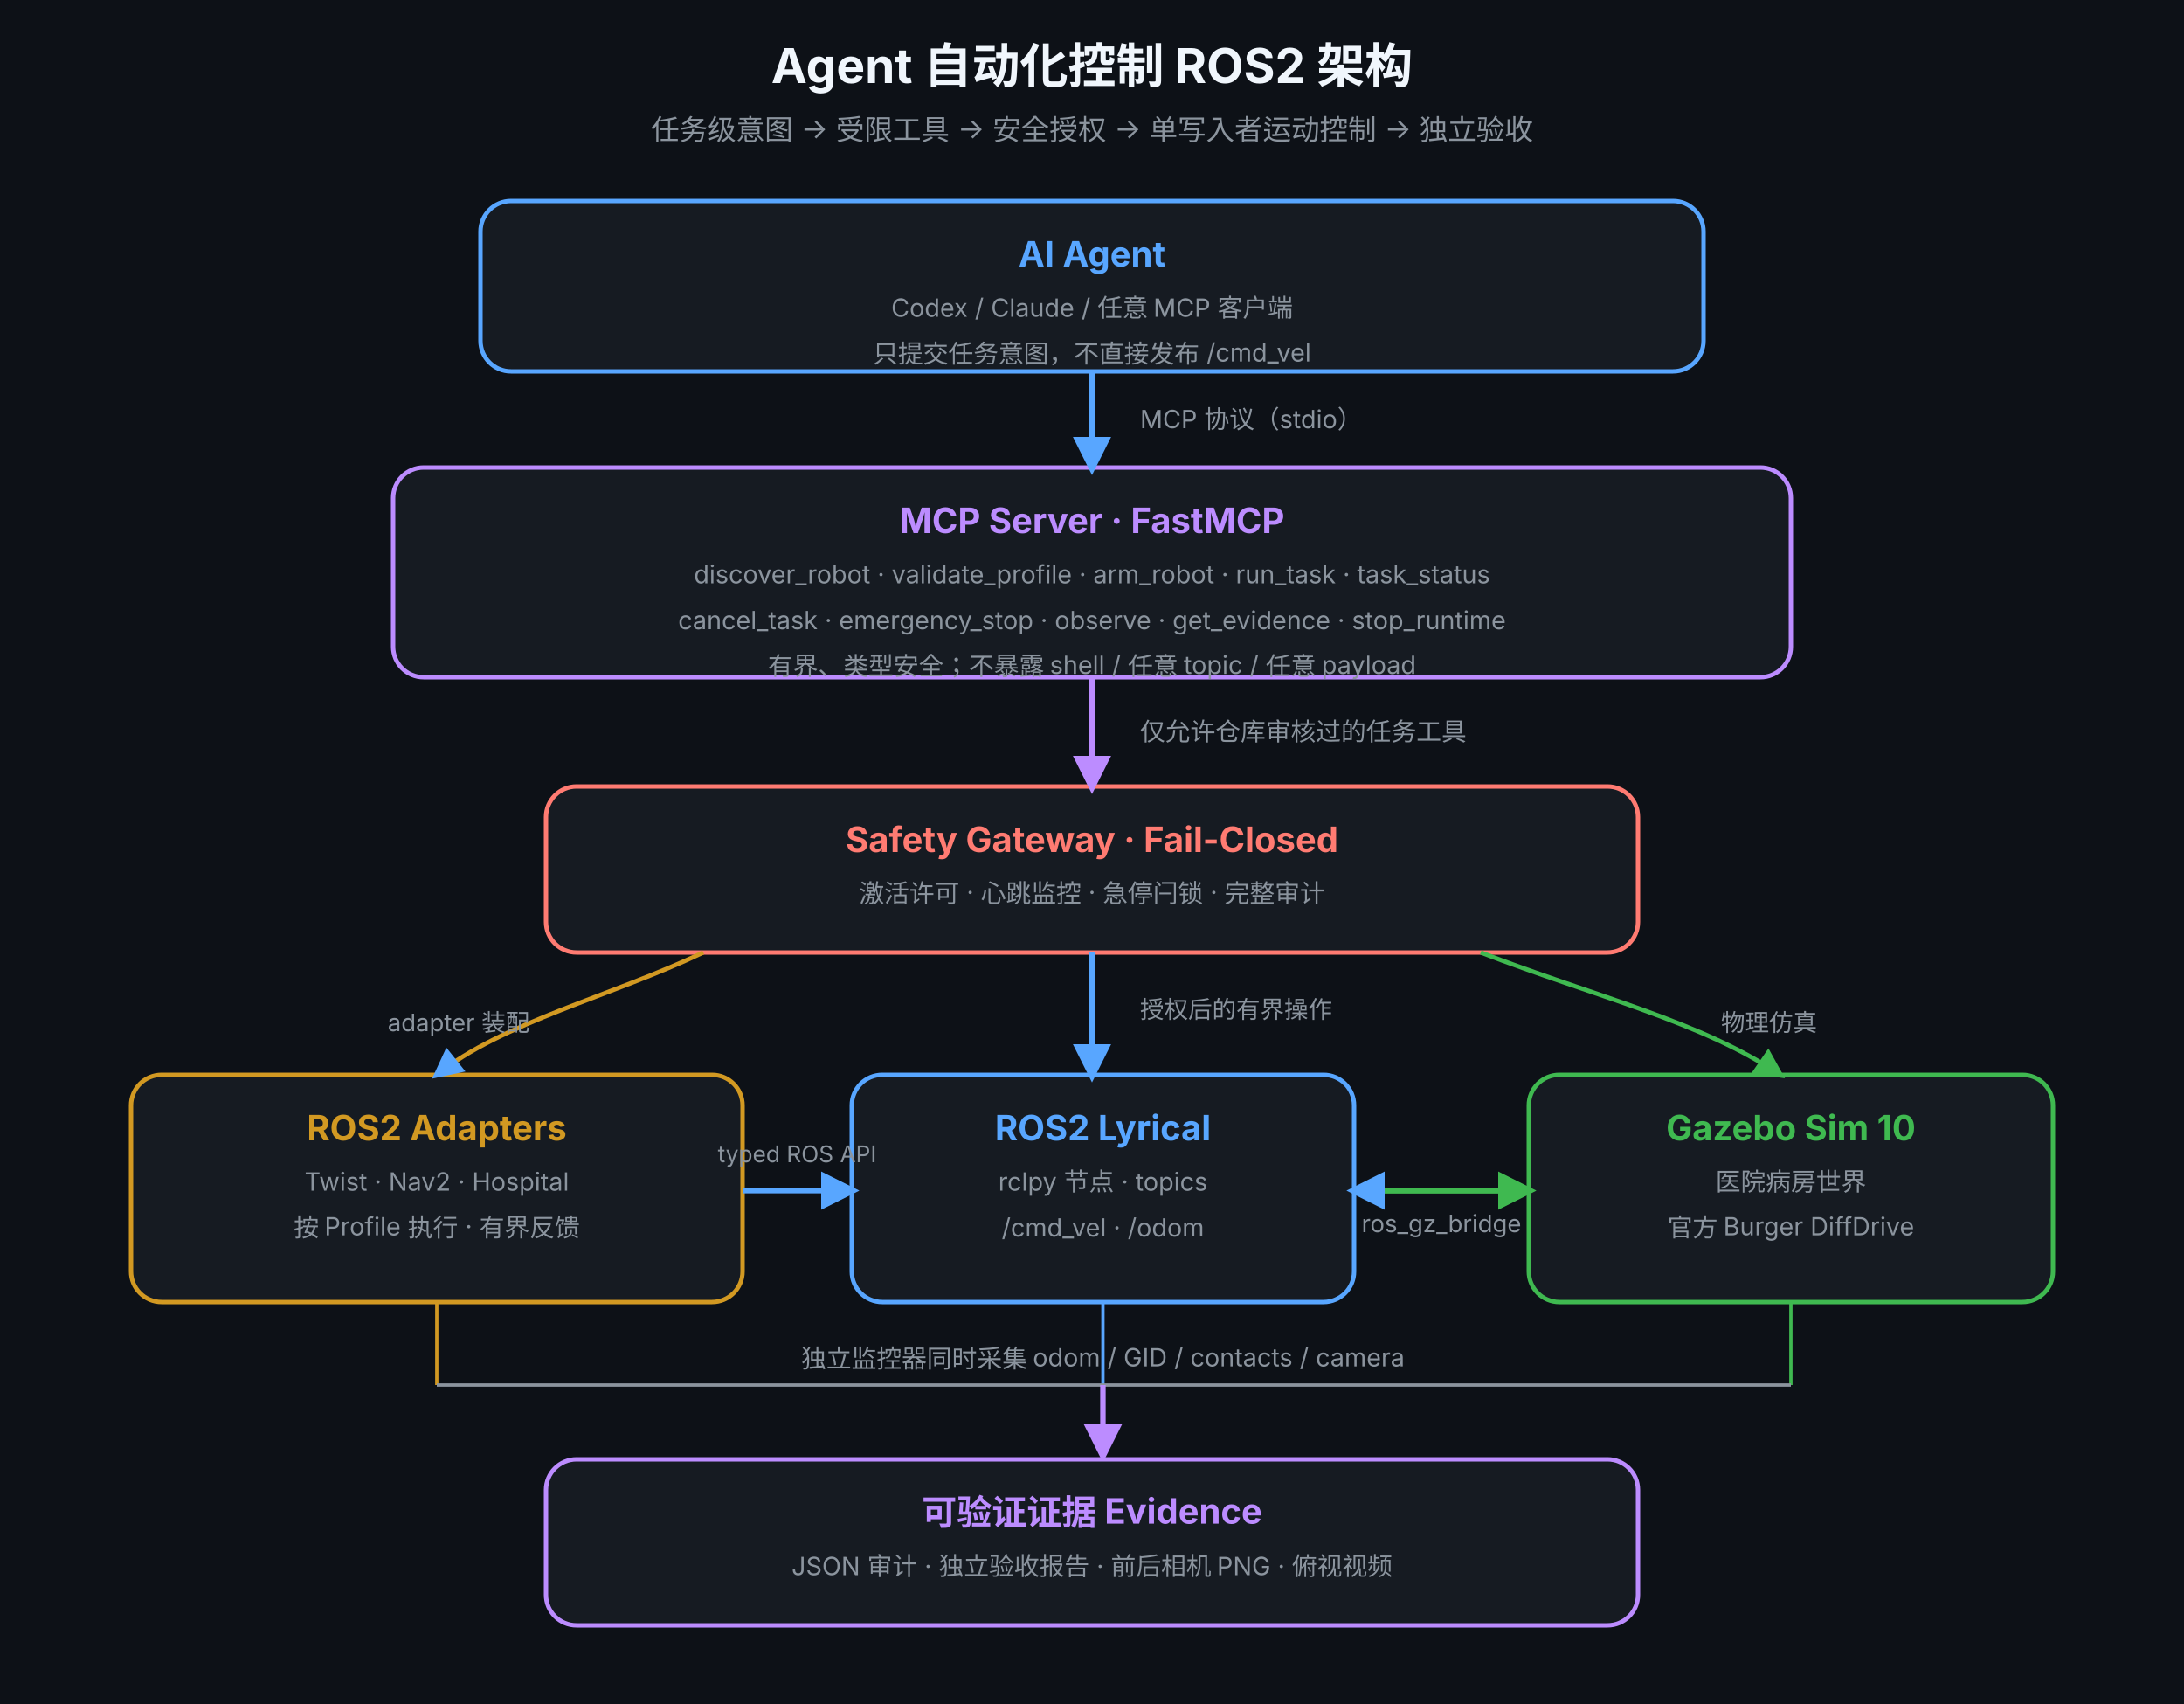
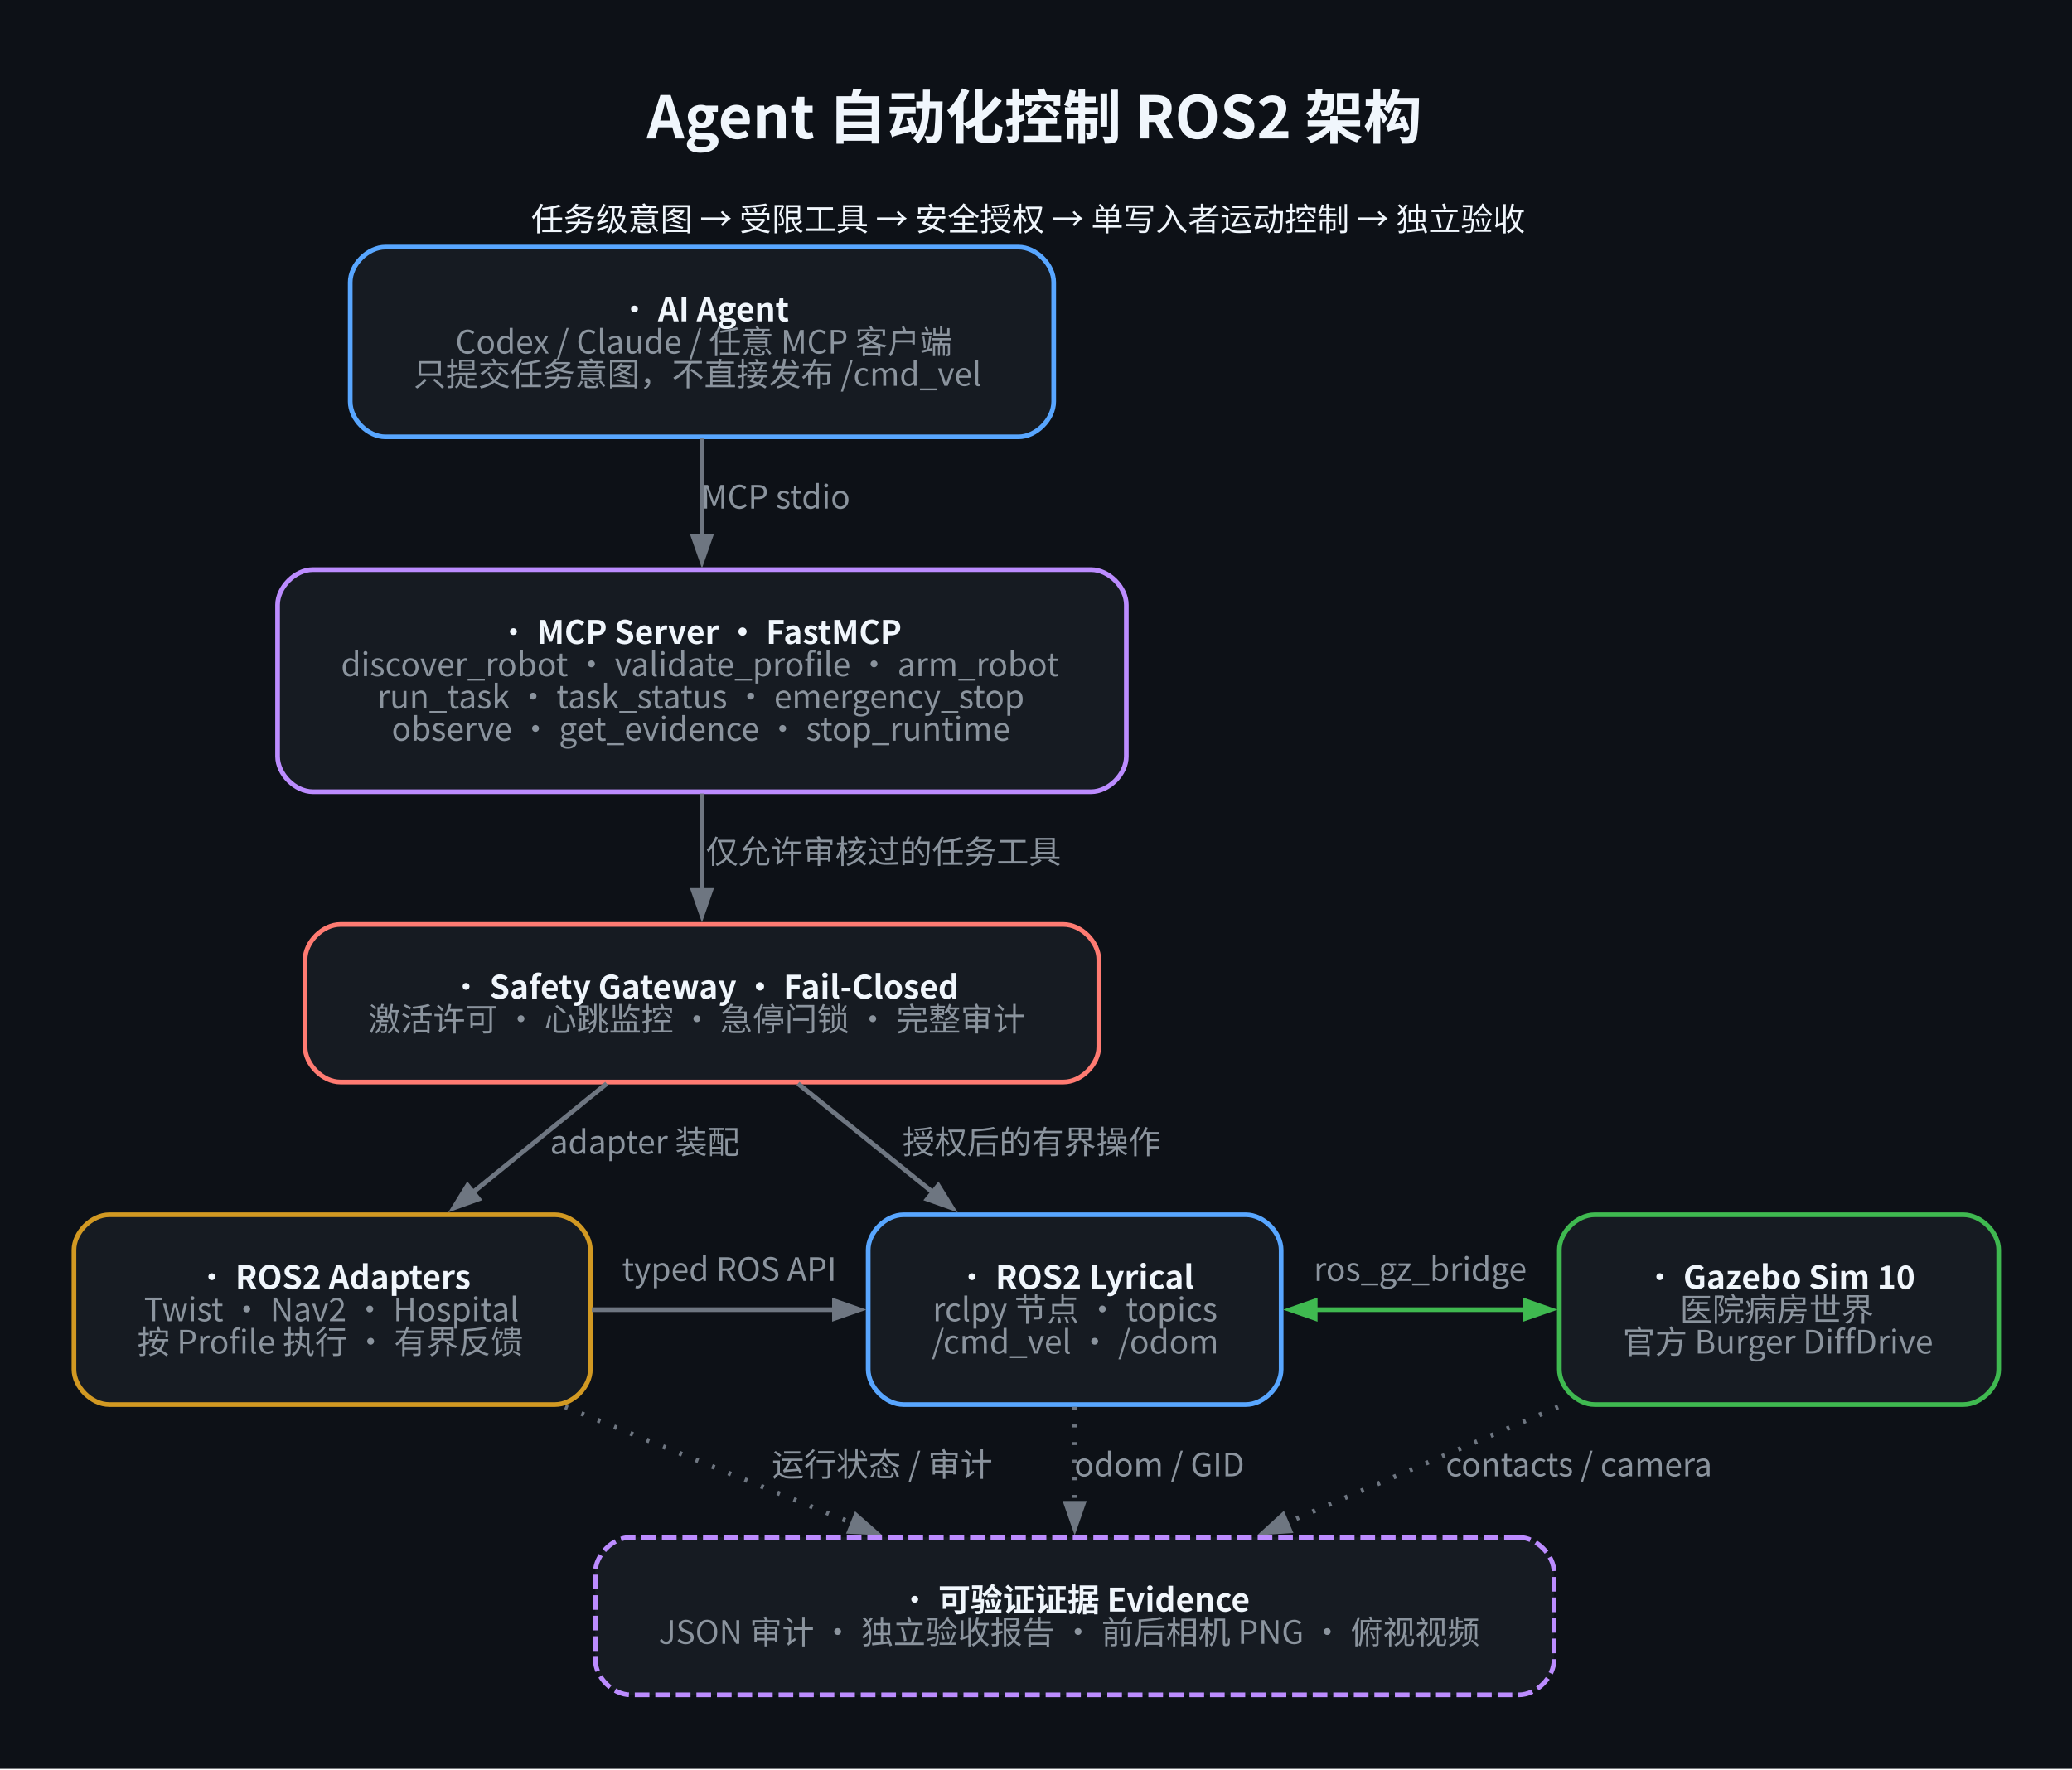
- <svg xmlns="http://www.w3.org/2000/svg" viewBox="0 0 1000 780" font-family="-apple-system,BlinkMacSystemFont,'Segoe UI','PingFang SC','Microsoft YaHei',sans-serif">
-   <defs>
-     <marker id="aBlue" viewBox="0 0 10 10" refX="8" refY="5" markerWidth="7" markerHeight="7" orient="auto-start-reverse">
-       <path d="M 0 0 L 10 5 L 0 10 z" fill="#58a6ff" />
-     </marker>
-     <marker id="aGreen" viewBox="0 0 10 10" refX="8" refY="5" markerWidth="7" markerHeight="7" orient="auto-start-reverse">
-       <path d="M 0 0 L 10 5 L 0 10 z" fill="#3fb950" />
-     </marker>
-     <marker id="aRed" viewBox="0 0 10 10" refX="8" refY="5" markerWidth="7" markerHeight="7" orient="auto-start-reverse">
-       <path d="M 0 0 L 10 5 L 0 10 z" fill="#ff7b72" />
-     </marker>
-     <marker id="aPurple" viewBox="0 0 10 10" refX="8" refY="5" markerWidth="7" markerHeight="7" orient="auto-start-reverse">
-       <path d="M 0 0 L 10 5 L 0 10 z" fill="#bc8cff" />
-     </marker>
-   </defs>
-   <rect width="1000" height="780" fill="#0d1117" />
-   <text x="500" y="38" text-anchor="middle" font-family="-apple-system,BlinkMacSystemFont,'Segoe UI','PingFang SC','Microsoft YaHei',sans-serif" font-size="22" font-weight="bold" fill="#f0f6fc">Agent 自动化控制 ROS2 架构</text>
-   <text x="500" y="64" text-anchor="middle" font-family="-apple-system,BlinkMacSystemFont,'Segoe UI','PingFang SC','Microsoft YaHei',sans-serif" font-size="13" fill="#8b949e">任务级意图 → 受限工具 → 安全授权 → 单写入者运动控制 → 独立验收</text>
-   <rect x="220" y="92" width="560" height="78" rx="14" fill="#161b22" stroke="#58a6ff" stroke-width="2" />
-   <text x="500.0" y="122" text-anchor="middle" font-family="-apple-system,BlinkMacSystemFont,'Segoe UI','PingFang SC','Microsoft YaHei',sans-serif" font-size="16" font-weight="bold" fill="#58a6ff">AI Agent</text>
-   <text x="500.0" y="145" text-anchor="middle" font-family="-apple-system,BlinkMacSystemFont,'Segoe UI','PingFang SC','Microsoft YaHei',sans-serif" font-size="11.5" fill="#8b949e">Codex / Claude / 任意 MCP 客户端</text>
-   <text x="500.0" y="166" text-anchor="middle" font-family="-apple-system,BlinkMacSystemFont,'Segoe UI','PingFang SC','Microsoft YaHei',sans-serif" font-size="11.5" fill="#8b949e">只提交任务意图，不直接发布 /cmd_vel</text>
-   <rect x="180" y="214" width="640" height="96" rx="14" fill="#161b22" stroke="#bc8cff" stroke-width="2" />
-   <text x="500.0" y="244" text-anchor="middle" font-family="-apple-system,BlinkMacSystemFont,'Segoe UI','PingFang SC','Microsoft YaHei',sans-serif" font-size="16" font-weight="bold" fill="#bc8cff">MCP Server · FastMCP</text>
-   <text x="500.0" y="267" text-anchor="middle" font-family="-apple-system,BlinkMacSystemFont,'Segoe UI','PingFang SC','Microsoft YaHei',sans-serif" font-size="11.5" fill="#8b949e">discover_robot · validate_profile · arm_robot · run_task · task_status</text>
-   <text x="500.0" y="288" text-anchor="middle" font-family="-apple-system,BlinkMacSystemFont,'Segoe UI','PingFang SC','Microsoft YaHei',sans-serif" font-size="11.5" fill="#8b949e">cancel_task · emergency_stop · observe · get_evidence · stop_runtime</text>
-   <text x="500.0" y="309" text-anchor="middle" font-family="-apple-system,BlinkMacSystemFont,'Segoe UI','PingFang SC','Microsoft YaHei',sans-serif" font-size="11.5" fill="#8b949e">有界、类型安全；不暴露 shell / 任意 topic / 任意 payload</text>
-   <rect x="250" y="360" width="500" height="76" rx="14" fill="#161b22" stroke="#ff7b72" stroke-width="2" />
-   <text x="500.0" y="390" text-anchor="middle" font-family="-apple-system,BlinkMacSystemFont,'Segoe UI','PingFang SC','Microsoft YaHei',sans-serif" font-size="16" font-weight="bold" fill="#ff7b72">Safety Gateway · Fail-Closed</text>
-   <text x="500.0" y="413" text-anchor="middle" font-family="-apple-system,BlinkMacSystemFont,'Segoe UI','PingFang SC','Microsoft YaHei',sans-serif" font-size="11.5" fill="#8b949e">激活许可 · 心跳监控 · 急停闩锁 · 完整审计</text>
-   <line x1="500" y1="170" x2="500" y2="214" stroke="#58a6ff" stroke-width="2.5" marker-end="url(#aBlue)" />
-   <text x="522" y="196" text-anchor="start" font-family="-apple-system,BlinkMacSystemFont,'Segoe UI','PingFang SC','Microsoft YaHei',sans-serif" font-size="11.5" fill="#8b949e">MCP 协议（stdio）</text>
-   <line x1="500" y1="310" x2="500" y2="360" stroke="#bc8cff" stroke-width="2.5" marker-end="url(#aPurple)" />
-   <text x="522" y="339" text-anchor="start" font-family="-apple-system,BlinkMacSystemFont,'Segoe UI','PingFang SC','Microsoft YaHei',sans-serif" font-size="11.5" fill="#8b949e">仅允许仓库审核过的任务工具</text>
-   <rect x="60" y="492" width="280" height="104" rx="14" fill="#161b22" stroke="#d29922" stroke-width="2" />
-   <text x="200.0" y="522" text-anchor="middle" font-family="-apple-system,BlinkMacSystemFont,'Segoe UI','PingFang SC','Microsoft YaHei',sans-serif" font-size="16" font-weight="bold" fill="#d29922">ROS2 Adapters</text>
-   <text x="200.0" y="545" text-anchor="middle" font-family="-apple-system,BlinkMacSystemFont,'Segoe UI','PingFang SC','Microsoft YaHei',sans-serif" font-size="11.5" fill="#8b949e">Twist · Nav2 · Hospital</text>
-   <text x="200.0" y="566" text-anchor="middle" font-family="-apple-system,BlinkMacSystemFont,'Segoe UI','PingFang SC','Microsoft YaHei',sans-serif" font-size="11.5" fill="#8b949e">按 Profile 执行 · 有界反馈</text>
-   <rect x="390" y="492" width="230" height="104" rx="14" fill="#161b22" stroke="#58a6ff" stroke-width="2" />
-   <text x="505.0" y="522" text-anchor="middle" font-family="-apple-system,BlinkMacSystemFont,'Segoe UI','PingFang SC','Microsoft YaHei',sans-serif" font-size="16" font-weight="bold" fill="#58a6ff">ROS2 Lyrical</text>
-   <text x="505.0" y="545" text-anchor="middle" font-family="-apple-system,BlinkMacSystemFont,'Segoe UI','PingFang SC','Microsoft YaHei',sans-serif" font-size="11.5" fill="#8b949e">rclpy 节点 · topics</text>
-   <text x="505.0" y="566" text-anchor="middle" font-family="-apple-system,BlinkMacSystemFont,'Segoe UI','PingFang SC','Microsoft YaHei',sans-serif" font-size="11.5" fill="#8b949e">/cmd_vel · /odom</text>
-   <rect x="700" y="492" width="240" height="104" rx="14" fill="#161b22" stroke="#3fb950" stroke-width="2" />
-   <text x="820.0" y="522" text-anchor="middle" font-family="-apple-system,BlinkMacSystemFont,'Segoe UI','PingFang SC','Microsoft YaHei',sans-serif" font-size="16" font-weight="bold" fill="#3fb950">Gazebo Sim 10</text>
-   <text x="820.0" y="545" text-anchor="middle" font-family="-apple-system,BlinkMacSystemFont,'Segoe UI','PingFang SC','Microsoft YaHei',sans-serif" font-size="11.5" fill="#8b949e">医院病房世界</text>
-   <text x="820.0" y="566" text-anchor="middle" font-family="-apple-system,BlinkMacSystemFont,'Segoe UI','PingFang SC','Microsoft YaHei',sans-serif" font-size="11.5" fill="#8b949e">官方 Burger DiffDrive</text>
-   <path d="M 322 436 C 280 456, 230 468, 200 492" fill="none" stroke="#d29922" stroke-width="2" marker-end="url(#aBlue)" />
-   <text x="210" y="472" text-anchor="middle" font-family="-apple-system,BlinkMacSystemFont,'Segoe UI','PingFang SC','Microsoft YaHei',sans-serif" font-size="11" fill="#8b949e">adapter 装配</text>
-   <line x1="500" y1="436" x2="500" y2="492" stroke="#58a6ff" stroke-width="2.5" marker-end="url(#aBlue)" />
-   <text x="522" y="466" text-anchor="start" font-family="-apple-system,BlinkMacSystemFont,'Segoe UI','PingFang SC','Microsoft YaHei',sans-serif" font-size="11" fill="#8b949e">授权后的有界操作</text>
-   <path d="M 678 436 C 730 456, 780 468, 815 492" fill="none" stroke="#3fb950" stroke-width="2" marker-end="url(#aGreen)" />
-   <text x="810" y="472" text-anchor="middle" font-family="-apple-system,BlinkMacSystemFont,'Segoe UI','PingFang SC','Microsoft YaHei',sans-serif" font-size="11" fill="#8b949e">物理仿真</text>
-   <line x1="340" y1="545" x2="390" y2="545" stroke="#58a6ff" stroke-width="2.5" marker-end="url(#aBlue)" />
-   <text x="365" y="532" text-anchor="middle" font-family="-apple-system,BlinkMacSystemFont,'Segoe UI','PingFang SC','Microsoft YaHei',sans-serif" font-size="10.5" fill="#8b949e">typed ROS API</text>
-   <line x1="620" y1="545" x2="700" y2="545" stroke="#3fb950" stroke-width="2.5" marker-end="url(#aGreen)" />
-   <line x1="700" y1="545" x2="620" y2="545" stroke="#3fb950" stroke-width="2.5" marker-end="url(#aBlue)" />
-   <text x="660" y="564" text-anchor="middle" font-family="-apple-system,BlinkMacSystemFont,'Segoe UI','PingFang SC','Microsoft YaHei',sans-serif" font-size="11" fill="#8b949e">ros_gz_bridge</text>
-   <line x1="200" y1="596" x2="200" y2="634" stroke="#d29922" stroke-width="1.5" />
-   <line x1="505" y1="596" x2="505" y2="634" stroke="#58a6ff" stroke-width="1.5" />
-   <line x1="820" y1="596" x2="820" y2="634" stroke="#3fb950" stroke-width="1.5" />
-   <line x1="200" y1="634" x2="820" y2="634" stroke="#8b949e" stroke-width="1.5" />
-   <line x1="505" y1="634" x2="505" y2="666" stroke="#bc8cff" stroke-width="2.5" marker-end="url(#aPurple)" />
-   <text x="505" y="626" text-anchor="middle" font-family="-apple-system,BlinkMacSystemFont,'Segoe UI','PingFang SC','Microsoft YaHei',sans-serif" font-size="11.5" fill="#8b949e">独立监控器同时采集 odom / GID / contacts / camera</text>
-   <rect x="250" y="668" width="500" height="76" rx="14" fill="#161b22" stroke="#bc8cff" stroke-width="2" />
-   <text x="500.0" y="698" text-anchor="middle" font-family="-apple-system,BlinkMacSystemFont,'Segoe UI','PingFang SC','Microsoft YaHei',sans-serif" font-size="16" font-weight="bold" fill="#bc8cff">可验证证据 Evidence</text>
-   <text x="500.0" y="721" text-anchor="middle" font-family="-apple-system,BlinkMacSystemFont,'Segoe UI','PingFang SC','Microsoft YaHei',sans-serif" font-size="11.5" fill="#8b949e">JSON 审计 · 独立验收报告 · 前后相机 PNG · 俯视视频</text>
+ <svg xmlns="http://www.w3.org/2000/svg" width="706pt" height="603pt" viewBox="0.00 0.00 706.00 603.00">
+   <g id="graph0" class="graph" transform="scale(1 1) rotate(0) translate(25.2 577.6)">
+     <polygon fill="#0d1117" stroke="none" points="-25.2,25.2 -25.2,-577.6 681.03,-577.6 681.03,25.2 -25.2,25.2" />
+     <text xml:space="preserve" text-anchor="start" x="195.16" y="-530.4" font-family="Noto Sans CJK SC" font-weight="bold" font-size="20.00" fill="#f0f6fc">Agent 自动化控制 ROS2 架构</text>
+     <text xml:space="preserve" text-anchor="start" x="155.79" y="-498.95" font-family="Noto Sans CJK SC" font-size="11.00" fill="#f0f6fc">任务级意图 → 受限工具 → 安全授权 → 单写入者运动控制 → 独立验收</text>
+     <g id="node1" class="node">
+       <path fill="#161b22" stroke="#58a6ff" stroke-width="1.6" d="M321.83,-493.4C321.83,-493.4 106.13,-493.4 106.13,-493.4 100.13,-493.4 94.13,-487.4 94.13,-481.4 94.13,-481.4 94.13,-440.72 94.13,-440.72 94.13,-434.72 100.13,-428.72 106.13,-428.72 106.13,-428.72 321.83,-428.72 321.83,-428.72 327.83,-428.72 333.83,-434.72 333.83,-440.72 333.83,-440.72 333.83,-481.4 333.83,-481.4 333.83,-487.4 327.83,-493.4 321.83,-493.4" />
+       <text xml:space="preserve" text-anchor="start" x="185.48" y="-468.11" font-family="Noto Sans CJK SC" font-size="11.00" fill="#f0f6fc">• </text>
+       <text xml:space="preserve" text-anchor="start" x="198.98" y="-468.11" font-family="Noto Sans CJK SC" font-weight="bold" font-size="11.00" fill="#f0f6fc">AI Agent</text>
+       <text xml:space="preserve" text-anchor="start" x="129.98" y="-457.11" font-family="Noto Sans CJK SC" font-size="11.00" fill="#8b949e">Codex / Claude / 任意 MCP 客户端</text>
+       <text xml:space="preserve" text-anchor="start" x="115.73" y="-446.11" font-family="Noto Sans CJK SC" font-size="11.00" fill="#8b949e">只提交任务意图，不直接发布 /cmd_vel</text>
+     </g>
+     <g id="node2" class="node">
+       <path fill="#161b22" stroke="#bc8cff" stroke-width="1.6" d="M346.58,-383.47C346.58,-383.47 81.38,-383.47 81.38,-383.47 75.38,-383.47 69.38,-377.47 69.38,-371.47 69.38,-371.47 69.38,-319.79 69.38,-319.79 69.38,-313.79 75.38,-307.79 81.38,-307.79 81.38,-307.79 346.58,-307.79 346.58,-307.79 352.58,-307.79 358.58,-313.79 358.58,-319.79 358.58,-319.79 358.58,-371.47 358.58,-371.47 358.58,-377.47 352.58,-383.47 346.58,-383.47" />
+       <text xml:space="preserve" text-anchor="start" x="144.23" y="-358.18" font-family="Noto Sans CJK SC" font-size="11.00" fill="#f0f6fc">• </text>
+       <text xml:space="preserve" text-anchor="start" x="157.73" y="-358.18" font-family="Noto Sans CJK SC" font-weight="bold" font-size="11.00" fill="#f0f6fc">MCP Server · FastMCP</text>
+       <text xml:space="preserve" text-anchor="start" x="90.98" y="-347.18" font-family="Noto Sans CJK SC" font-size="11.00" fill="#8b949e">discover_robot · validate_profile · arm_robot</text>
+       <text xml:space="preserve" text-anchor="start" x="103.35" y="-336.18" font-family="Noto Sans CJK SC" font-size="11.00" fill="#8b949e">run_task · task_status · emergency_stop</text>
+       <text xml:space="preserve" text-anchor="start" x="108.23" y="-325.18" font-family="Noto Sans CJK SC" font-size="11.00" fill="#8b949e">observe · get_evidence · stop_runtime</text>
+     </g>
+     <g id="edge1" class="edge">
+       <path fill="none" stroke="#6e7681" stroke-width="1.6" d="M213.98,-428.16C213.98,-417.73 213.98,-405.91 213.98,-394.57" />
+       <polygon fill="#6e7681" stroke="#6e7681" stroke-width="1.6" points="216.95,-394.82 213.98,-386.32 211,-394.82 216.95,-394.82" />
+       <text xml:space="preserve" text-anchor="middle" x="239.1" y="-404.27" font-family="Noto Sans CJK SC" font-size="11.00" fill="#8b949e">MCP stdio</text>
+     </g>
+     <g id="node3" class="node">
+       <path fill="#161b22" stroke="#ff7b72" stroke-width="1.6" d="M337.2,-262.54C337.2,-262.54 90.75,-262.54 90.75,-262.54 84.75,-262.54 78.75,-256.54 78.75,-250.54 78.75,-250.54 78.75,-220.86 78.75,-220.86 78.75,-214.86 84.75,-208.86 90.75,-208.86 90.75,-208.86 337.2,-208.86 337.2,-208.86 343.2,-208.86 349.2,-214.86 349.2,-220.86 349.2,-220.86 349.2,-250.54 349.2,-250.54 349.2,-256.54 343.2,-262.54 337.2,-262.54" />
+       <text xml:space="preserve" text-anchor="start" x="128.1" y="-237.25" font-family="Noto Sans CJK SC" font-size="11.00" fill="#f0f6fc">• </text>
+       <text xml:space="preserve" text-anchor="start" x="141.6" y="-237.25" font-family="Noto Sans CJK SC" font-weight="bold" font-size="11.00" fill="#f0f6fc">Safety Gateway · Fail-Closed</text>
+       <text xml:space="preserve" text-anchor="start" x="100.35" y="-226.25" font-family="Noto Sans CJK SC" font-size="11.00" fill="#8b949e">激活许可 · 心跳监控 · 急停闩锁 · 完整审计</text>
+     </g>
+     <g id="edge2" class="edge">
+       <path fill="none" stroke="#6e7681" stroke-width="1.6" d="M213.98,-307.18C213.98,-296.43 213.98,-284.71 213.98,-273.96" />
+       <polygon fill="#6e7681" stroke="#6e7681" stroke-width="1.6" points="216.95,-274.12 213.98,-265.62 211,-274.12 216.95,-274.12" />
+       <text xml:space="preserve" text-anchor="middle" x="275.85" y="-283.34" font-family="Noto Sans CJK SC" font-size="11.00" fill="#8b949e">仅允许审核过的任务工具</text>
+     </g>
+     <g id="node4" class="node">
+       <path fill="#161b22" stroke="#d29922" stroke-width="1.6" d="M163.95,-163.61C163.95,-163.61 12,-163.61 12,-163.61 6,-163.61 0,-157.61 0,-151.61 0,-151.61 0,-110.93 0,-110.93 0,-104.93 6,-98.93 12,-98.93 12,-98.93 163.95,-98.93 163.95,-98.93 169.95,-98.93 175.95,-104.93 175.95,-110.93 175.95,-110.93 175.95,-151.61 175.95,-151.61 175.95,-157.61 169.95,-163.61 163.95,-163.61" />
+       <text xml:space="preserve" text-anchor="start" x="41.48" y="-138.32" font-family="Noto Sans CJK SC" font-size="11.00" fill="#f0f6fc">• </text>
+       <text xml:space="preserve" text-anchor="start" x="54.98" y="-138.32" font-family="Noto Sans CJK SC" font-weight="bold" font-size="11.00" fill="#f0f6fc">ROS2 Adapters</text>
+       <text xml:space="preserve" text-anchor="start" x="23.85" y="-127.32" font-family="Noto Sans CJK SC" font-size="11.00" fill="#8b949e">Twist · Nav2 · Hospital</text>
+       <text xml:space="preserve" text-anchor="start" x="21.6" y="-116.32" font-family="Noto Sans CJK SC" font-size="11.00" fill="#8b949e">按 Profile 执行 · 有界反馈</text>
+     </g>
+     <g id="edge3" class="edge">
+       <path fill="none" stroke="#6e7681" stroke-width="1.6" d="M181.53,-208.32C167.62,-197.02 151.1,-183.59 135.84,-171.18" />
+       <polygon fill="#6e7681" stroke="#6e7681" stroke-width="1.6" points="137.86,-168.99 129.39,-165.94 134.11,-173.61 137.86,-168.99" />
+       <text xml:space="preserve" text-anchor="middle" x="194.51" y="-184.41" font-family="Noto Sans CJK SC" font-size="11.00" fill="#8b949e">adapter 装配</text>
+     </g>
+     <g id="node5" class="node">
+       <path fill="#161b22" stroke="#58a6ff" stroke-width="1.6" d="M399.33,-163.61C399.33,-163.61 282.62,-163.61 282.62,-163.61 276.62,-163.61 270.62,-157.61 270.62,-151.61 270.62,-151.61 270.62,-110.93 270.62,-110.93 270.62,-104.93 276.62,-98.93 282.62,-98.93 282.62,-98.93 399.33,-98.93 399.33,-98.93 405.33,-98.93 411.33,-104.93 411.33,-110.93 411.33,-110.93 411.33,-151.61 411.33,-151.61 411.33,-157.61 405.33,-163.61 399.33,-163.61" />
+       <text xml:space="preserve" text-anchor="start" x="300.48" y="-138.32" font-family="Noto Sans CJK SC" font-size="11.00" fill="#f0f6fc">• </text>
+       <text xml:space="preserve" text-anchor="start" x="313.98" y="-138.32" font-family="Noto Sans CJK SC" font-weight="bold" font-size="11.00" fill="#f0f6fc">ROS2 Lyrical</text>
+       <text xml:space="preserve" text-anchor="start" x="292.6" y="-127.32" font-family="Noto Sans CJK SC" font-size="11.00" fill="#8b949e">rclpy 节点 · topics</text>
+       <text xml:space="preserve" text-anchor="start" x="292.23" y="-116.32" font-family="Noto Sans CJK SC" font-size="11.00" fill="#8b949e">/cmd_vel · /odom</text>
+     </g>
+     <g id="edge4" class="edge">
+       <path fill="none" stroke="#6e7681" stroke-width="1.6" d="M246.68,-208.32C260.7,-197.02 277.35,-183.59 292.73,-171.18" />
+       <polygon fill="#6e7681" stroke="#6e7681" stroke-width="1.6" points="294.49,-173.58 299.24,-165.93 290.76,-168.95 294.49,-173.58" />
+       <text xml:space="preserve" text-anchor="middle" x="326.28" y="-184.41" font-family="Noto Sans CJK SC" font-size="11.00" fill="#8b949e">授权后的有界操作</text>
+     </g>
+     <g id="edge5" class="edge">
+       <path fill="none" stroke="#6e7681" stroke-width="1.6" d="M176.46,-131.27C203.39,-131.27 232.85,-131.27 259.3,-131.27" />
+       <polygon fill="#6e7681" stroke="#6e7681" stroke-width="1.6" points="259.13,-134.25 267.63,-131.27 259.13,-128.3 259.13,-134.25" />
+       <text xml:space="preserve" text-anchor="middle" x="223.29" y="-141.07" font-family="Noto Sans CJK SC" font-size="11.00" fill="#8b949e">typed ROS API</text>
+     </g>
+     <g id="node7" class="node">
+       <path fill="#161b22" stroke="#bc8cff" stroke-width="1.6" stroke-dasharray="5,2" d="M492.33,-53.68C492.33,-53.68 189.62,-53.68 189.62,-53.68 183.62,-53.68 177.63,-47.68 177.63,-41.68 177.63,-41.68 177.63,-12 177.63,-12 177.63,-6 183.63,0 189.63,0 189.63,0 492.33,0 492.33,0 498.33,0 504.33,-6 504.33,-12 504.33,-12 504.33,-41.68 504.33,-41.68 504.33,-47.68 498.33,-53.68 492.33,-53.68" />
+       <text xml:space="preserve" text-anchor="start" x="280.98" y="-28.39" font-family="Noto Sans CJK SC" font-size="11.00" fill="#f0f6fc">• </text>
+       <text xml:space="preserve" text-anchor="start" x="294.48" y="-28.39" font-family="Noto Sans CJK SC" font-weight="bold" font-size="11.00" fill="#f0f6fc">可验证证据 Evidence</text>
+       <text xml:space="preserve" text-anchor="start" x="199.23" y="-17.39" font-family="Noto Sans CJK SC" font-size="11.00" fill="#8b949e">JSON 审计 · 独立验收报告 · 前后相机 PNG · 俯视视频</text>
+     </g>
+     <g id="edge7" class="edge">
+       <path fill="none" stroke="#6e7681" stroke-width="1.6" stroke-dasharray="1,5" d="M167.33,-98.14C198.71,-85.44 234.62,-70.9 265.6,-58.36" />
+       <polygon fill="#6e7681" stroke="#6e7681" stroke-width="1.6" points="266.46,-61.22 273.23,-55.27 264.23,-55.7 266.46,-61.22" />
+       <text xml:space="preserve" text-anchor="middle" x="275.39" y="-74.48" font-family="Noto Sans CJK SC" font-size="11.00" fill="#8b949e">运行状态 / 审计</text>
+     </g>
+     <g id="node6" class="node">
+       <path fill="#161b22" stroke="#3fb950" stroke-width="1.6" d="M643.83,-163.61C643.83,-163.61 518.12,-163.61 518.12,-163.61 512.12,-163.61 506.12,-157.61 506.12,-151.61 506.12,-151.61 506.12,-110.93 506.12,-110.93 506.12,-104.93 512.12,-98.93 518.12,-98.93 518.12,-98.93 643.83,-98.93 643.83,-98.93 649.83,-98.93 655.83,-104.93 655.83,-110.93 655.83,-110.93 655.83,-151.61 655.83,-151.61 655.83,-157.61 649.83,-163.61 643.83,-163.61" />
+       <text xml:space="preserve" text-anchor="start" x="534.85" y="-138.32" font-family="Noto Sans CJK SC" font-size="11.00" fill="#f0f6fc">• </text>
+       <text xml:space="preserve" text-anchor="start" x="548.35" y="-138.32" font-family="Noto Sans CJK SC" font-weight="bold" font-size="11.00" fill="#f0f6fc">Gazebo Sim 10</text>
+       <text xml:space="preserve" text-anchor="start" x="547.23" y="-127.32" font-family="Noto Sans CJK SC" font-size="11.00" fill="#8b949e">医院病房世界</text>
+       <text xml:space="preserve" text-anchor="start" x="527.73" y="-116.32" font-family="Noto Sans CJK SC" font-size="11.00" fill="#8b949e">官方 Burger DiffDrive</text>
+     </g>
+     <g id="edge6" class="edge">
+       <path fill="none" stroke="#3fb950" stroke-width="1.6" d="M422.9,-131.27C446.11,-131.27 471.45,-131.27 494.9,-131.27" />
+       <polygon fill="#3fb950" stroke="#3fb950" stroke-width="1.6" points="422.93,-128.3 414.43,-131.27 422.93,-134.25 422.93,-128.3" />
+       <polygon fill="#3fb950" stroke="#3fb950" stroke-width="1.6" points="494.61,-134.25 503.11,-131.27 494.61,-128.3 494.61,-134.25" />
+       <text xml:space="preserve" text-anchor="middle" x="458.73" y="-141.07" font-family="Noto Sans CJK SC" font-size="11.00" fill="#8b949e">ros_gz_bridge</text>
+     </g>
+     <g id="edge8" class="edge">
+       <path fill="none" stroke="#6e7681" stroke-width="1.6" stroke-dasharray="1,5" d="M340.98,-98.14C340.98,-87.69 340.98,-76 340.98,-65.2" />
+       <polygon fill="#6e7681" stroke="#6e7681" stroke-width="1.6" points="343.95,-65.28 340.98,-56.78 338,-65.28 343.95,-65.28" />
+       <text xml:space="preserve" text-anchor="middle" x="369.85" y="-74.48" font-family="Noto Sans CJK SC" font-size="11.00" fill="#8b949e">odom / GID</text>
+     </g>
+     <g id="edge9" class="edge">
+       <path fill="none" stroke="#6e7681" stroke-width="1.6" stroke-dasharray="1,5" d="M505.7,-98.14C476.05,-85.49 442.16,-71.03 412.86,-58.52" />
+       <polygon fill="#6e7681" stroke="#6e7681" stroke-width="1.6" points="414.33,-55.91 405.34,-55.31 411.99,-61.38 414.33,-55.91" />
+       <text xml:space="preserve" text-anchor="middle" x="512.8" y="-74.48" font-family="Noto Sans CJK SC" font-size="11.00" fill="#8b949e">contacts / camera</text>
+     </g>
+   </g>
</svg>
